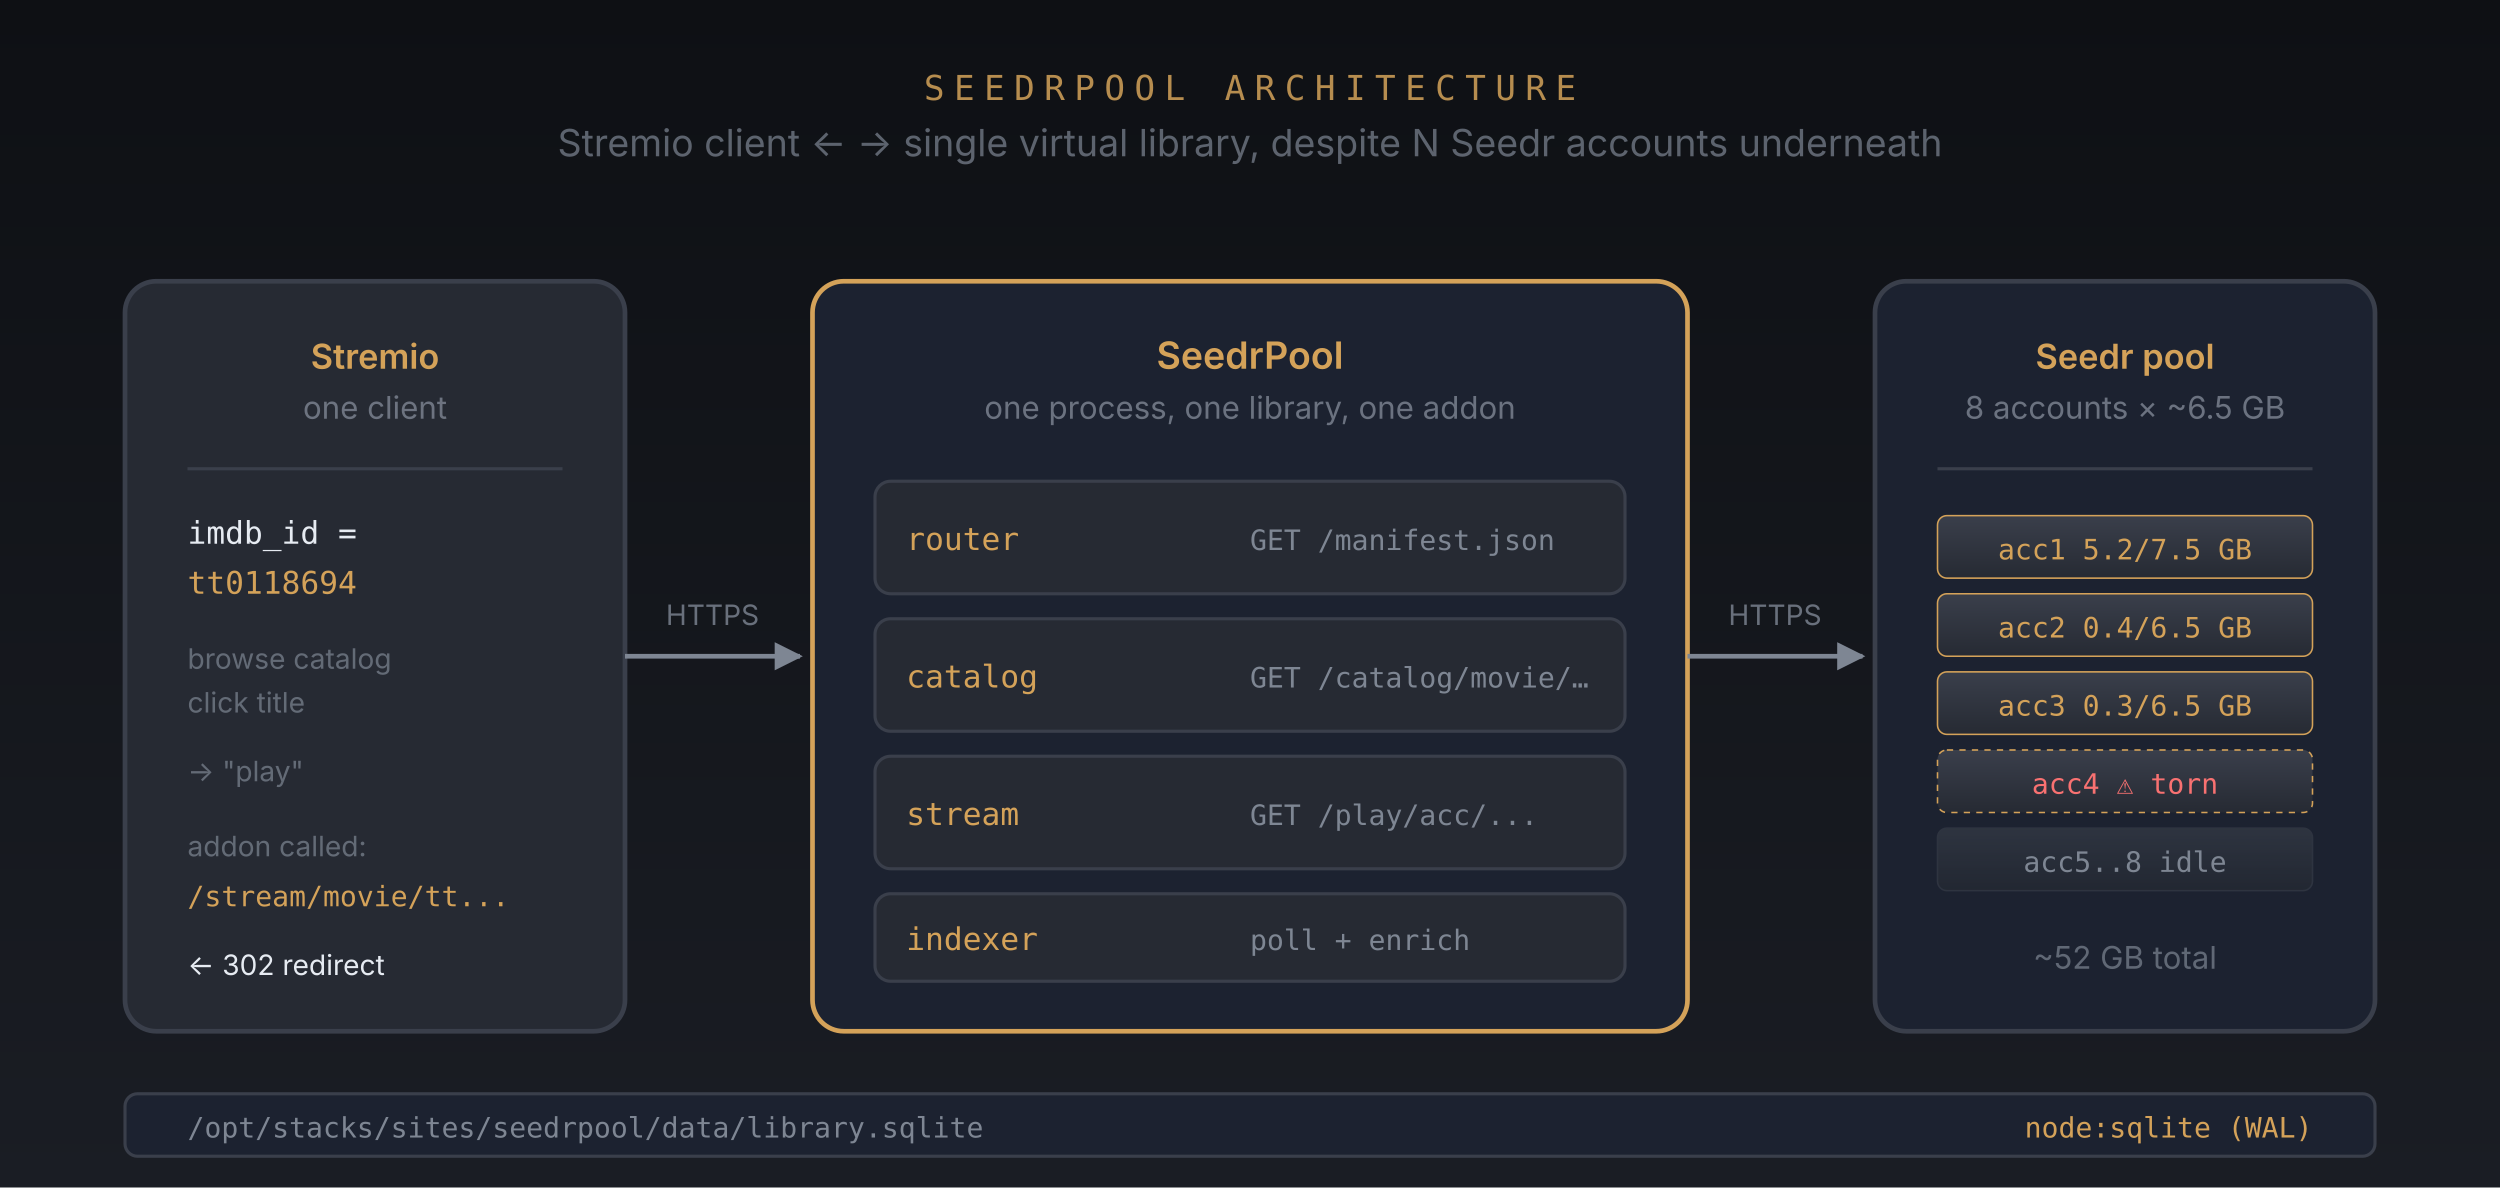
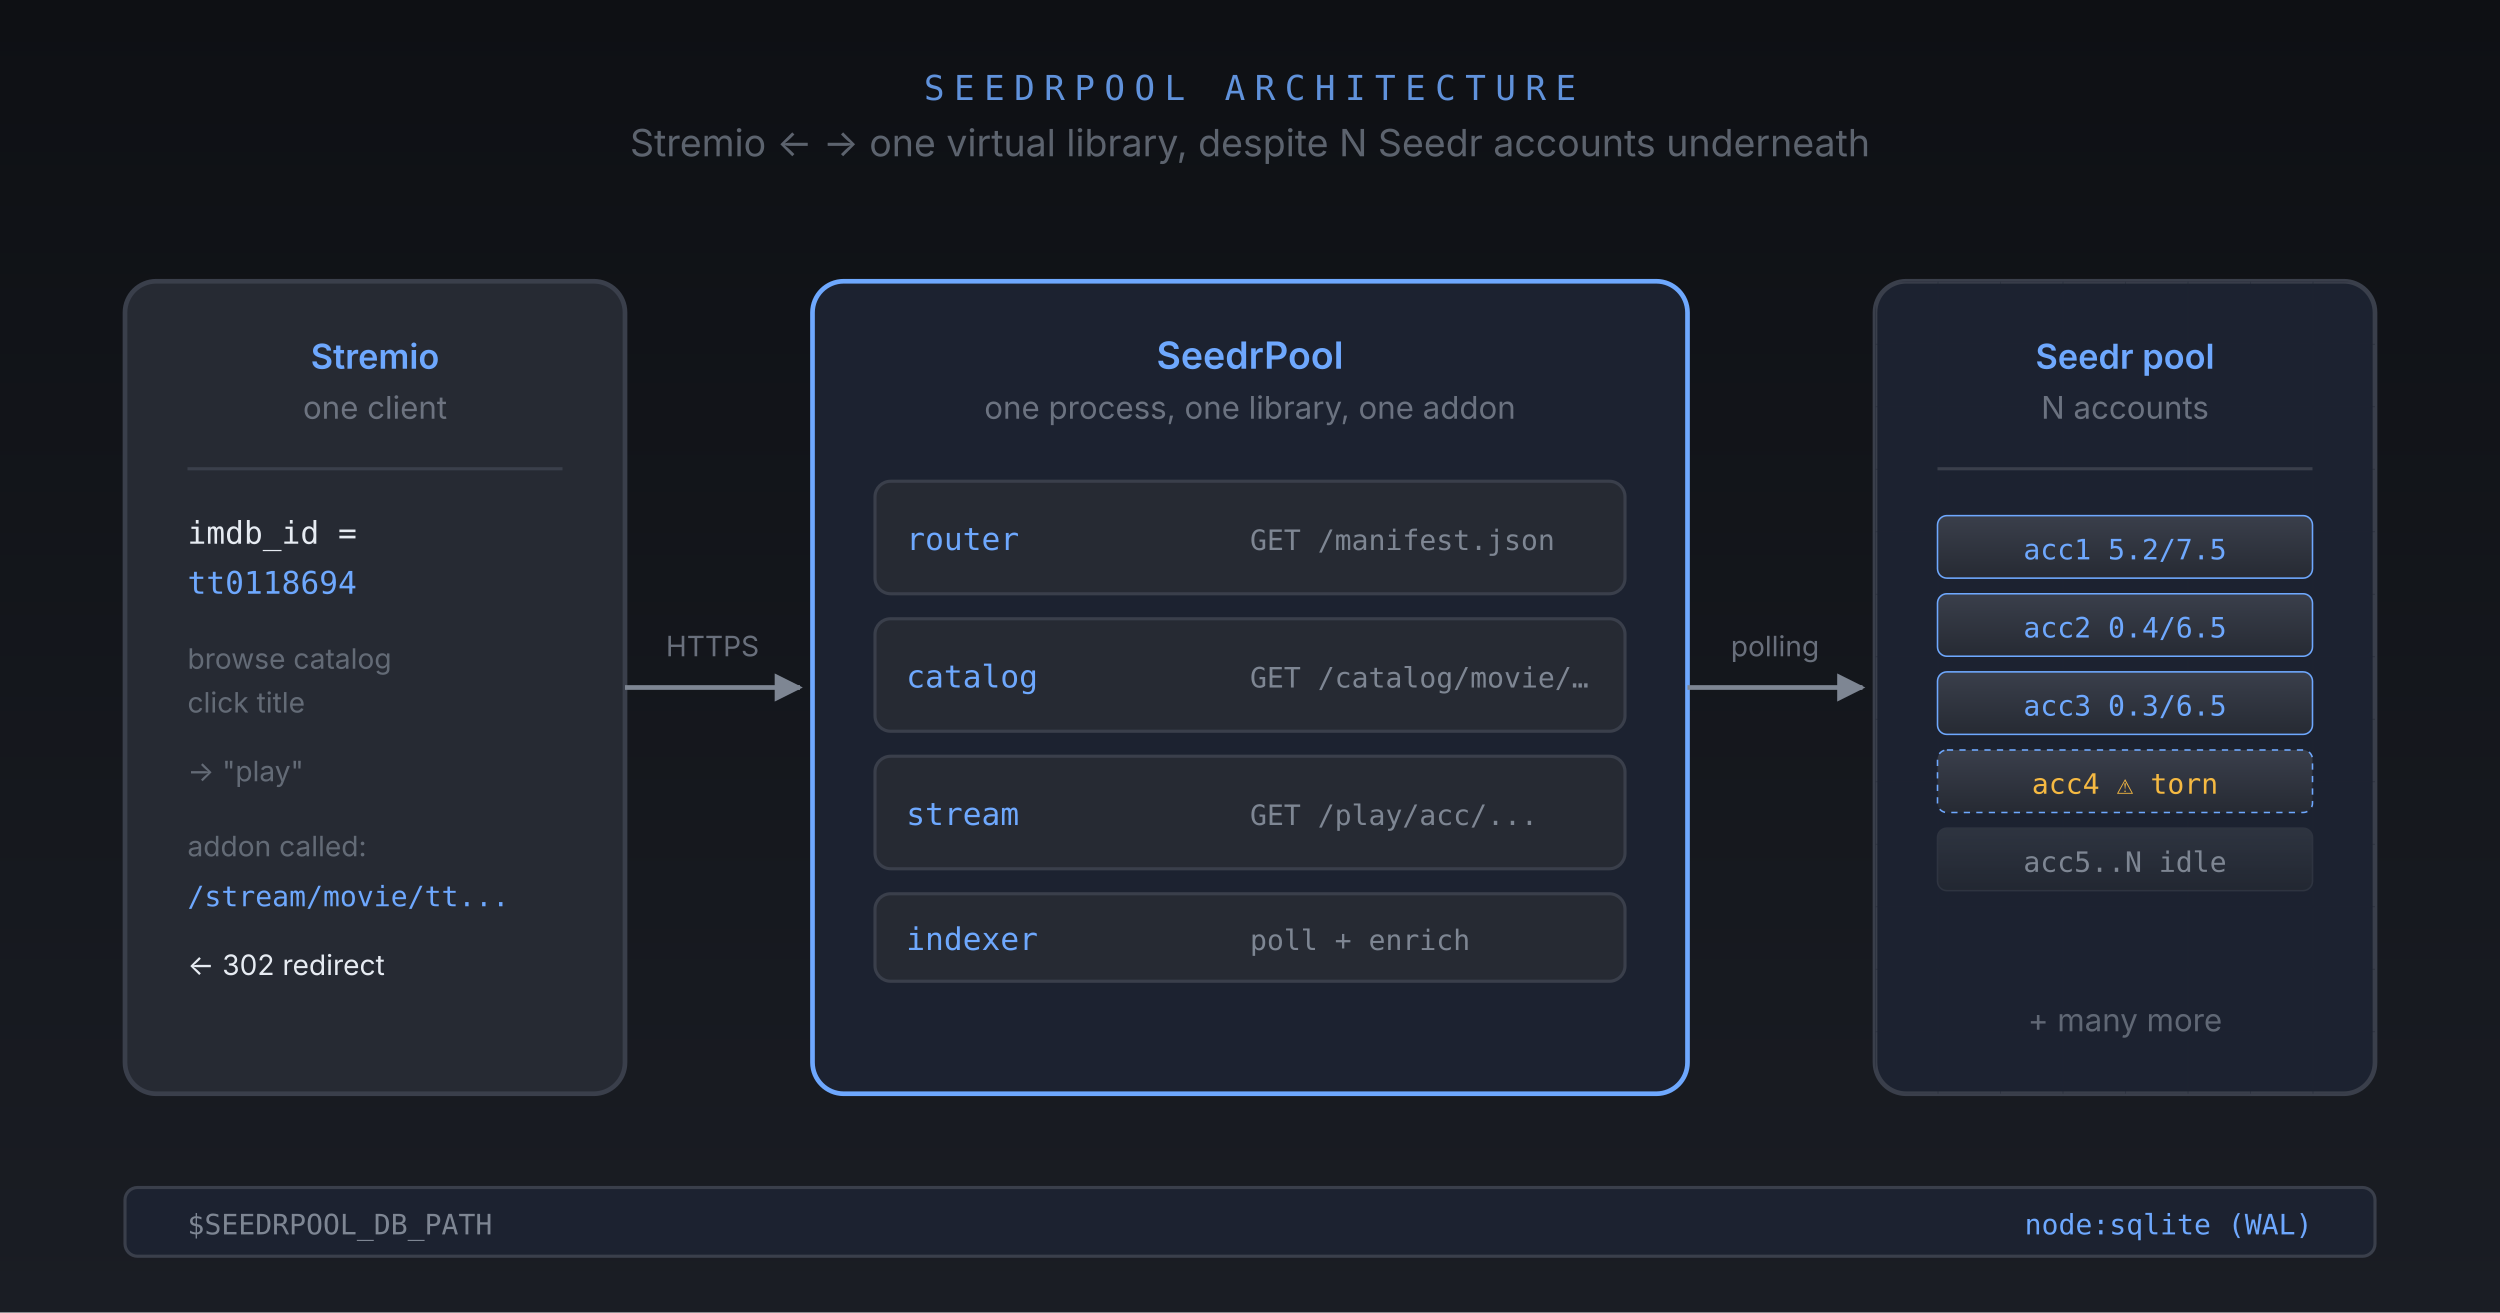
- <svg xmlns="http://www.w3.org/2000/svg" viewBox="0 0 800 380" width="800" height="380" role="img" aria-label="SeedrPool architecture">
+ <svg xmlns="http://www.w3.org/2000/svg" viewBox="0 0 800 420" width="800" height="420" role="img" aria-label="SeedrPool architecture">
  <defs>
    <linearGradient id="bg" x1="0" y1="0" x2="0" y2="1">
      <stop offset="0" stop-color="#0e1014" />
      <stop offset="1" stop-color="#1a1d24" />
    </linearGradient>
    <linearGradient id="acc" x1="0" y1="0" x2="0" y2="1">
      <stop offset="0" stop-color="#3a3f4b" />
      <stop offset="1" stop-color="#262a33" />
    </linearGradient>
+     <pattern id="grid" x="0" y="0" width="20" height="20" patternUnits="userSpaceOnUse">
+       <path d="M 20 0 L 0 0 0 20" fill="none" stroke="#1c2230" stroke-width="0.5" />
+     </pattern>
    <marker id="arr" viewBox="0 0 10 10" refX="9" refY="5" markerWidth="6" markerHeight="6" orient="auto-start-reverse">
      <path d="M0 0 L10 5 L0 10 z" fill="#7e8693" />
    </marker>
  </defs>
-   <rect x="0" y="0" width="800" height="380" fill="url(#bg)" />
-   <text x="400" y="32" text-anchor="middle" fill="#d4a259" font-family="ui-monospace, 'SF Mono', Menlo, monospace" font-size="11" letter-spacing="3" opacity="0.85">SEEDRPOOL  ARCHITECTURE</text>
-   <text x="400" y="50" text-anchor="middle" fill="#7e8693" font-family="ui-sans-serif, system-ui, -apple-system, sans-serif" font-size="12" opacity="0.7">Stremio client ← → single virtual library, despite N Seedr accounts underneath</text>
+   <rect x="0" y="0" width="800" height="420" fill="url(#bg)" />
+   <text x="400" y="32" text-anchor="middle" fill="#6ea8fe" font-family="ui-monospace, 'SF Mono', Menlo, monospace" font-size="11" letter-spacing="3" opacity="0.85">SEEDRPOOL  ARCHITECTURE</text>
+   <text x="400" y="50" text-anchor="middle" fill="#7e8693" font-family="ui-sans-serif, system-ui, -apple-system, sans-serif" font-size="12" opacity="0.7">Stremio ← → one virtual library, despite N Seedr accounts underneath</text>
  <g transform="translate(40, 90)">
-     <rect x="0" y="0" width="160" height="240" rx="10" fill="#262a33" stroke="#3a3f4b" stroke-width="1.5" />
-     <text x="80" y="28" text-anchor="middle" fill="#d4a259" font-family="ui-sans-serif, system-ui, -apple-system, sans-serif" font-size="11" font-weight="600">Stremio</text>
+     <rect x="0" y="0" width="160" height="260" rx="10" fill="#262a33" stroke="#3a3f4b" stroke-width="1.5" />
+     <text x="80" y="28" text-anchor="middle" fill="#6ea8fe" font-family="ui-sans-serif, system-ui, -apple-system, sans-serif" font-size="11" font-weight="600">Stremio</text>
    <text x="80" y="44" text-anchor="middle" fill="#7e8693" font-family="ui-sans-serif, system-ui, -apple-system, sans-serif" font-size="10" opacity="0.8">one client</text>
    <line x1="20" y1="60" x2="140" y2="60" stroke="#3a3f4b" stroke-width="1" />
    <text x="20" y="84" fill="#e6ebf2" font-family="ui-monospace, 'SF Mono', Menlo, monospace" font-size="10">imdb_id =</text>
-     <text x="20" y="100" fill="#d4a259" font-family="ui-monospace, 'SF Mono', Menlo, monospace" font-size="10">tt0118694</text>
+     <text x="20" y="100" fill="#6ea8fe" font-family="ui-monospace, 'SF Mono', Menlo, monospace" font-size="10">tt0118694</text>
    <text x="20" y="124" fill="#7e8693" font-family="ui-sans-serif, system-ui, -apple-system, sans-serif" font-size="9" opacity="0.7">browse catalog</text>
    <text x="20" y="138" fill="#7e8693" font-family="ui-sans-serif, system-ui, -apple-system, sans-serif" font-size="9" opacity="0.7">click title</text>
    <text x="20" y="160" fill="#7e8693" font-family="ui-sans-serif, system-ui, -apple-system, sans-serif" font-size="9" opacity="0.7">→ "play"</text>
    <text x="20" y="184" fill="#7e8693" font-family="ui-sans-serif, system-ui, -apple-system, sans-serif" font-size="9" opacity="0.7">addon called:</text>
-     <text x="20" y="200" fill="#d4a259" font-family="ui-monospace, 'SF Mono', Menlo, monospace" font-size="9">/stream/movie/tt...</text>
+     <text x="20" y="200" fill="#6ea8fe" font-family="ui-monospace, 'SF Mono', Menlo, monospace" font-size="9">/stream/movie/tt...</text>
    <text x="20" y="222" fill="#e6ebf2" font-family="ui-sans-serif, system-ui, -apple-system, sans-serif" font-size="9">← 302 redirect</text>
  </g>
  <g transform="translate(260, 90)">
-     <rect x="0" y="0" width="280" height="240" rx="10" fill="#1c2230" stroke="#d4a259" stroke-width="1.5" />
-     <text x="140" y="28" text-anchor="middle" fill="#d4a259" font-family="ui-sans-serif, system-ui, -apple-system, sans-serif" font-size="12" font-weight="600">SeedrPool</text>
+     <rect x="0" y="0" width="280" height="260" rx="10" fill="#1c2230" stroke="#6ea8fe" stroke-width="1.5" />
+     <text x="140" y="28" text-anchor="middle" fill="#6ea8fe" font-family="ui-sans-serif, system-ui, -apple-system, sans-serif" font-size="12" font-weight="600">SeedrPool</text>
    <text x="140" y="44" text-anchor="middle" fill="#7e8693" font-family="ui-sans-serif, system-ui, -apple-system, sans-serif" font-size="10" opacity="0.8">one process, one library, one addon</text>
    <g transform="translate(20, 64)">
      <rect x="0" y="0" width="240" height="36" rx="5" fill="#262a33" stroke="#3a3f4b" />
-       <text x="10" y="22" fill="#d4a259" font-family="ui-monospace, 'SF Mono', Menlo, monospace" font-size="10">router</text>
+       <text x="10" y="22" fill="#6ea8fe" font-family="ui-monospace, 'SF Mono', Menlo, monospace" font-size="10">router</text>
      <text x="120" y="22" fill="#7e8693" font-family="ui-monospace, 'SF Mono', Menlo, monospace" font-size="9">GET /manifest.json</text>
    </g>
    <g transform="translate(20, 108)">
      <rect x="0" y="0" width="240" height="36" rx="5" fill="#262a33" stroke="#3a3f4b" />
-       <text x="10" y="22" fill="#d4a259" font-family="ui-monospace, 'SF Mono', Menlo, monospace" font-size="10">catalog</text>
+       <text x="10" y="22" fill="#6ea8fe" font-family="ui-monospace, 'SF Mono', Menlo, monospace" font-size="10">catalog</text>
      <text x="120" y="22" fill="#7e8693" font-family="ui-monospace, 'SF Mono', Menlo, monospace" font-size="9">GET /catalog/movie/…</text>
    </g>
    <g transform="translate(20, 152)">
      <rect x="0" y="0" width="240" height="36" rx="5" fill="#262a33" stroke="#3a3f4b" />
-       <text x="10" y="22" fill="#d4a259" font-family="ui-monospace, 'SF Mono', Menlo, monospace" font-size="10">stream</text>
+       <text x="10" y="22" fill="#6ea8fe" font-family="ui-monospace, 'SF Mono', Menlo, monospace" font-size="10">stream</text>
      <text x="120" y="22" fill="#7e8693" font-family="ui-monospace, 'SF Mono', Menlo, monospace" font-size="9">GET /play/acc/...</text>
    </g>
    <g transform="translate(20, 196)">
      <rect x="0" y="0" width="240" height="28" rx="5" fill="#262a33" stroke="#3a3f4b" />
-       <text x="10" y="18" fill="#d4a259" font-family="ui-monospace, 'SF Mono', Menlo, monospace" font-size="10">indexer</text>
+       <text x="10" y="18" fill="#6ea8fe" font-family="ui-monospace, 'SF Mono', Menlo, monospace" font-size="10">indexer</text>
      <text x="120" y="18" fill="#7e8693" font-family="ui-monospace, 'SF Mono', Menlo, monospace" font-size="9">poll + enrich</text>
    </g>
  </g>
  <g transform="translate(600, 90)">
-     <rect x="0" y="0" width="160" height="240" rx="10" fill="#1c2230" stroke="#3a3f4b" stroke-width="1.5" />
-     <text x="80" y="28" text-anchor="middle" fill="#d4a259" font-family="ui-sans-serif, system-ui, -apple-system, sans-serif" font-size="11" font-weight="600">Seedr pool</text>
-     <text x="80" y="44" text-anchor="middle" fill="#7e8693" font-family="ui-sans-serif, system-ui, -apple-system, sans-serif" font-size="10" opacity="0.8">8 accounts × ~6.5 GB</text>
+     <rect x="0" y="0" width="160" height="260" rx="10" fill="#1c2230" stroke="#3a3f4b" stroke-width="1.5" />
+     <rect x="0" y="0" width="160" height="260" rx="10" fill="url(#grid)" opacity="0.5" />
+     <text x="80" y="28" text-anchor="middle" fill="#6ea8fe" font-family="ui-sans-serif, system-ui, -apple-system, sans-serif" font-size="11" font-weight="600">Seedr pool</text>
+     <text x="80" y="44" text-anchor="middle" fill="#7e8693" font-family="ui-sans-serif, system-ui, -apple-system, sans-serif" font-size="10" opacity="0.8">N accounts</text>
    <line x1="20" y1="60" x2="140" y2="60" stroke="#3a3f4b" stroke-width="1" />
    <g transform="translate(0, 75)">
      <g transform="translate(20, 0)">
-         <rect width="120" height="20" rx="3" fill="url(#acc)" stroke="#d4a259" stroke-width="0.5" />
-         <text x="60" y="14" text-anchor="middle" fill="#d4a259" font-family="ui-monospace, 'SF Mono', Menlo, monospace" font-size="9">acc1  5.2/7.5 GB</text>
+         <rect width="120" height="20" rx="3" fill="url(#acc)" stroke="#6ea8fe" stroke-width="0.5" />
+         <text x="60" y="14" text-anchor="middle" fill="#6ea8fe" font-family="ui-monospace, 'SF Mono', Menlo, monospace" font-size="9">acc1  5.2/7.5</text>
      </g>
      <g transform="translate(20, 25)">
-         <rect width="120" height="20" rx="3" fill="url(#acc)" stroke="#d4a259" stroke-width="0.5" />
-         <text x="60" y="14" text-anchor="middle" fill="#d4a259" font-family="ui-monospace, 'SF Mono', Menlo, monospace" font-size="9">acc2  0.4/6.5 GB</text>
+         <rect width="120" height="20" rx="3" fill="url(#acc)" stroke="#6ea8fe" stroke-width="0.5" />
+         <text x="60" y="14" text-anchor="middle" fill="#6ea8fe" font-family="ui-monospace, 'SF Mono', Menlo, monospace" font-size="9">acc2  0.4/6.5</text>
      </g>
      <g transform="translate(20, 50)">
-         <rect width="120" height="20" rx="3" fill="url(#acc)" stroke="#d4a259" stroke-width="0.5" />
-         <text x="60" y="14" text-anchor="middle" fill="#d4a259" font-family="ui-monospace, 'SF Mono', Menlo, monospace" font-size="9">acc3  0.3/6.5 GB</text>
+         <rect width="120" height="20" rx="3" fill="url(#acc)" stroke="#6ea8fe" stroke-width="0.5" />
+         <text x="60" y="14" text-anchor="middle" fill="#6ea8fe" font-family="ui-monospace, 'SF Mono', Menlo, monospace" font-size="9">acc3  0.3/6.5</text>
      </g>
      <g transform="translate(20, 75)">
-         <rect width="120" height="20" rx="3" fill="url(#acc)" stroke="#d4a259" stroke-width="0.5" stroke-dasharray="2 2" />
-         <text x="60" y="14" text-anchor="middle" fill="#f87171" font-family="ui-monospace, 'SF Mono', Menlo, monospace" font-size="9">acc4  ⚠ torn</text>
+         <rect width="120" height="20" rx="3" fill="url(#acc)" stroke="#6ea8fe" stroke-width="0.5" stroke-dasharray="2 2" />
+         <text x="60" y="14" text-anchor="middle" fill="#f5b942" font-family="ui-monospace, 'SF Mono', Menlo, monospace" font-size="9">acc4  ⚠ torn</text>
      </g>
      <g transform="translate(20, 100)">
        <rect width="120" height="20" rx="3" fill="url(#acc)" stroke="#3a3f4b" stroke-width="0.5" opacity="0.6" />
-         <text x="60" y="14" text-anchor="middle" fill="#7e8693" font-family="ui-monospace, 'SF Mono', Menlo, monospace" font-size="9">acc5..8 idle</text>
+         <text x="60" y="14" text-anchor="middle" fill="#7e8693" font-family="ui-monospace, 'SF Mono', Menlo, monospace" font-size="9">acc5..N  idle</text>
      </g>
    </g>
-     <text x="80" y="220" text-anchor="middle" fill="#7e8693" font-family="ui-sans-serif, system-ui, -apple-system, sans-serif" font-size="10" opacity="0.7">~52 GB total</text>
+     <text x="80" y="240" text-anchor="middle" fill="#7e8693" font-family="ui-sans-serif, system-ui, -apple-system, sans-serif" font-size="10" opacity="0.7">+ many more</text>
  </g>
-   <line x1="200" y1="210" x2="256" y2="210" stroke="#7e8693" stroke-width="1.5" marker-end="url(#arr)" />
-   <text x="228" y="200" text-anchor="middle" fill="#7e8693" font-family="ui-sans-serif, system-ui, -apple-system, sans-serif" font-size="9" opacity="0.8">HTTPS</text>
-   <line x1="540" y1="210" x2="596" y2="210" stroke="#7e8693" stroke-width="1.5" marker-end="url(#arr)" />
-   <text x="568" y="200" text-anchor="middle" fill="#7e8693" font-family="ui-sans-serif, system-ui, -apple-system, sans-serif" font-size="9" opacity="0.8">HTTPS</text>
-   <g transform="translate(40, 350)">
-     <rect x="0" y="0" width="720" height="20" rx="4" fill="#1c2230" stroke="#3a3f4b" />
-     <text x="20" y="14" fill="#7e8693" font-family="ui-monospace, 'SF Mono', Menlo, monospace" font-size="9">/opt/stacks/sites/seedrpool/data/library.sqlite</text>
-     <text x="700" y="14" text-anchor="end" fill="#d4a259" font-family="ui-monospace, 'SF Mono', Menlo, monospace" font-size="9">node:sqlite (WAL)</text>
+   <line x1="200" y1="220" x2="256" y2="220" stroke="#7e8693" stroke-width="1.5" marker-end="url(#arr)" />
+   <text x="228" y="210" text-anchor="middle" fill="#7e8693" font-family="ui-sans-serif, system-ui, -apple-system, sans-serif" font-size="9" opacity="0.8">HTTPS</text>
+   <line x1="540" y1="220" x2="596" y2="220" stroke="#7e8693" stroke-width="1.5" marker-end="url(#arr)" />
+   <text x="568" y="210" text-anchor="middle" fill="#7e8693" font-family="ui-sans-serif, system-ui, -apple-system, sans-serif" font-size="9" opacity="0.8">polling</text>
+   <g transform="translate(40, 380)">
+     <rect x="0" y="0" width="720" height="22" rx="4" fill="#1c2230" stroke="#3a3f4b" />
+     <text x="20" y="15" fill="#7e8693" font-family="ui-monospace, 'SF Mono', Menlo, monospace" font-size="9">$SEEDRPOOL_DB_PATH</text>
+     <text x="700" y="15" text-anchor="end" fill="#6ea8fe" font-family="ui-monospace, 'SF Mono', Menlo, monospace" font-size="9">node:sqlite (WAL)</text>
  </g>
</svg>
